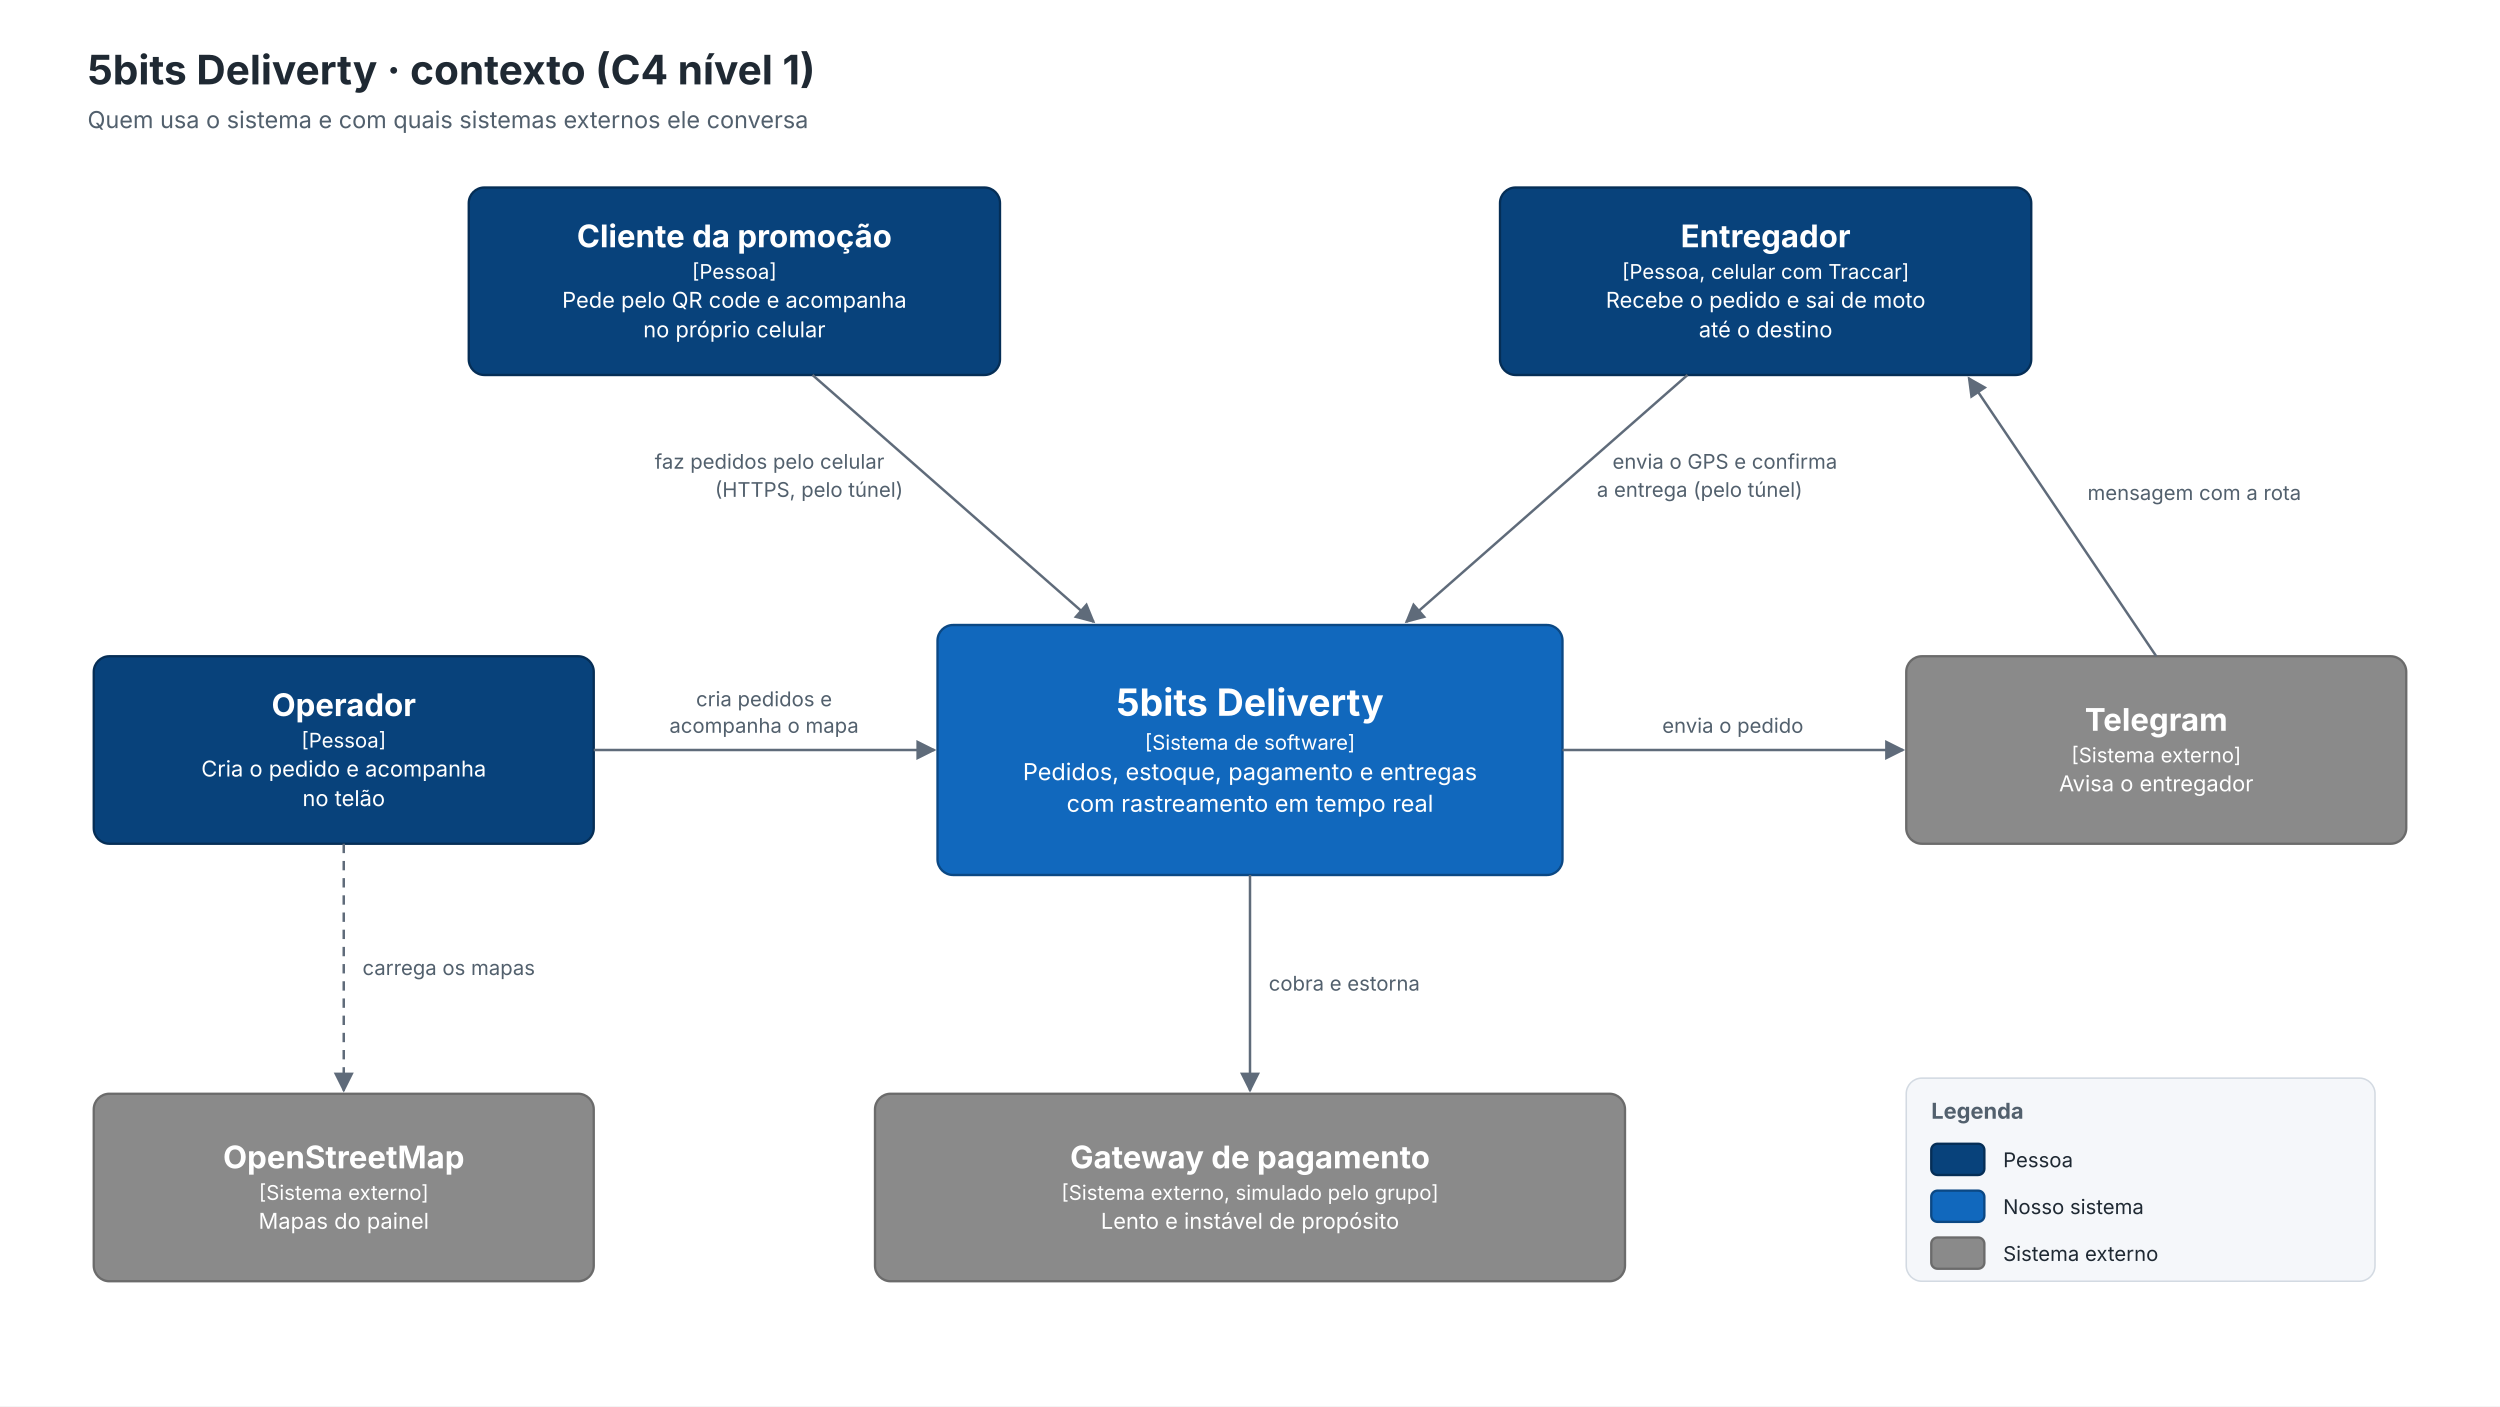
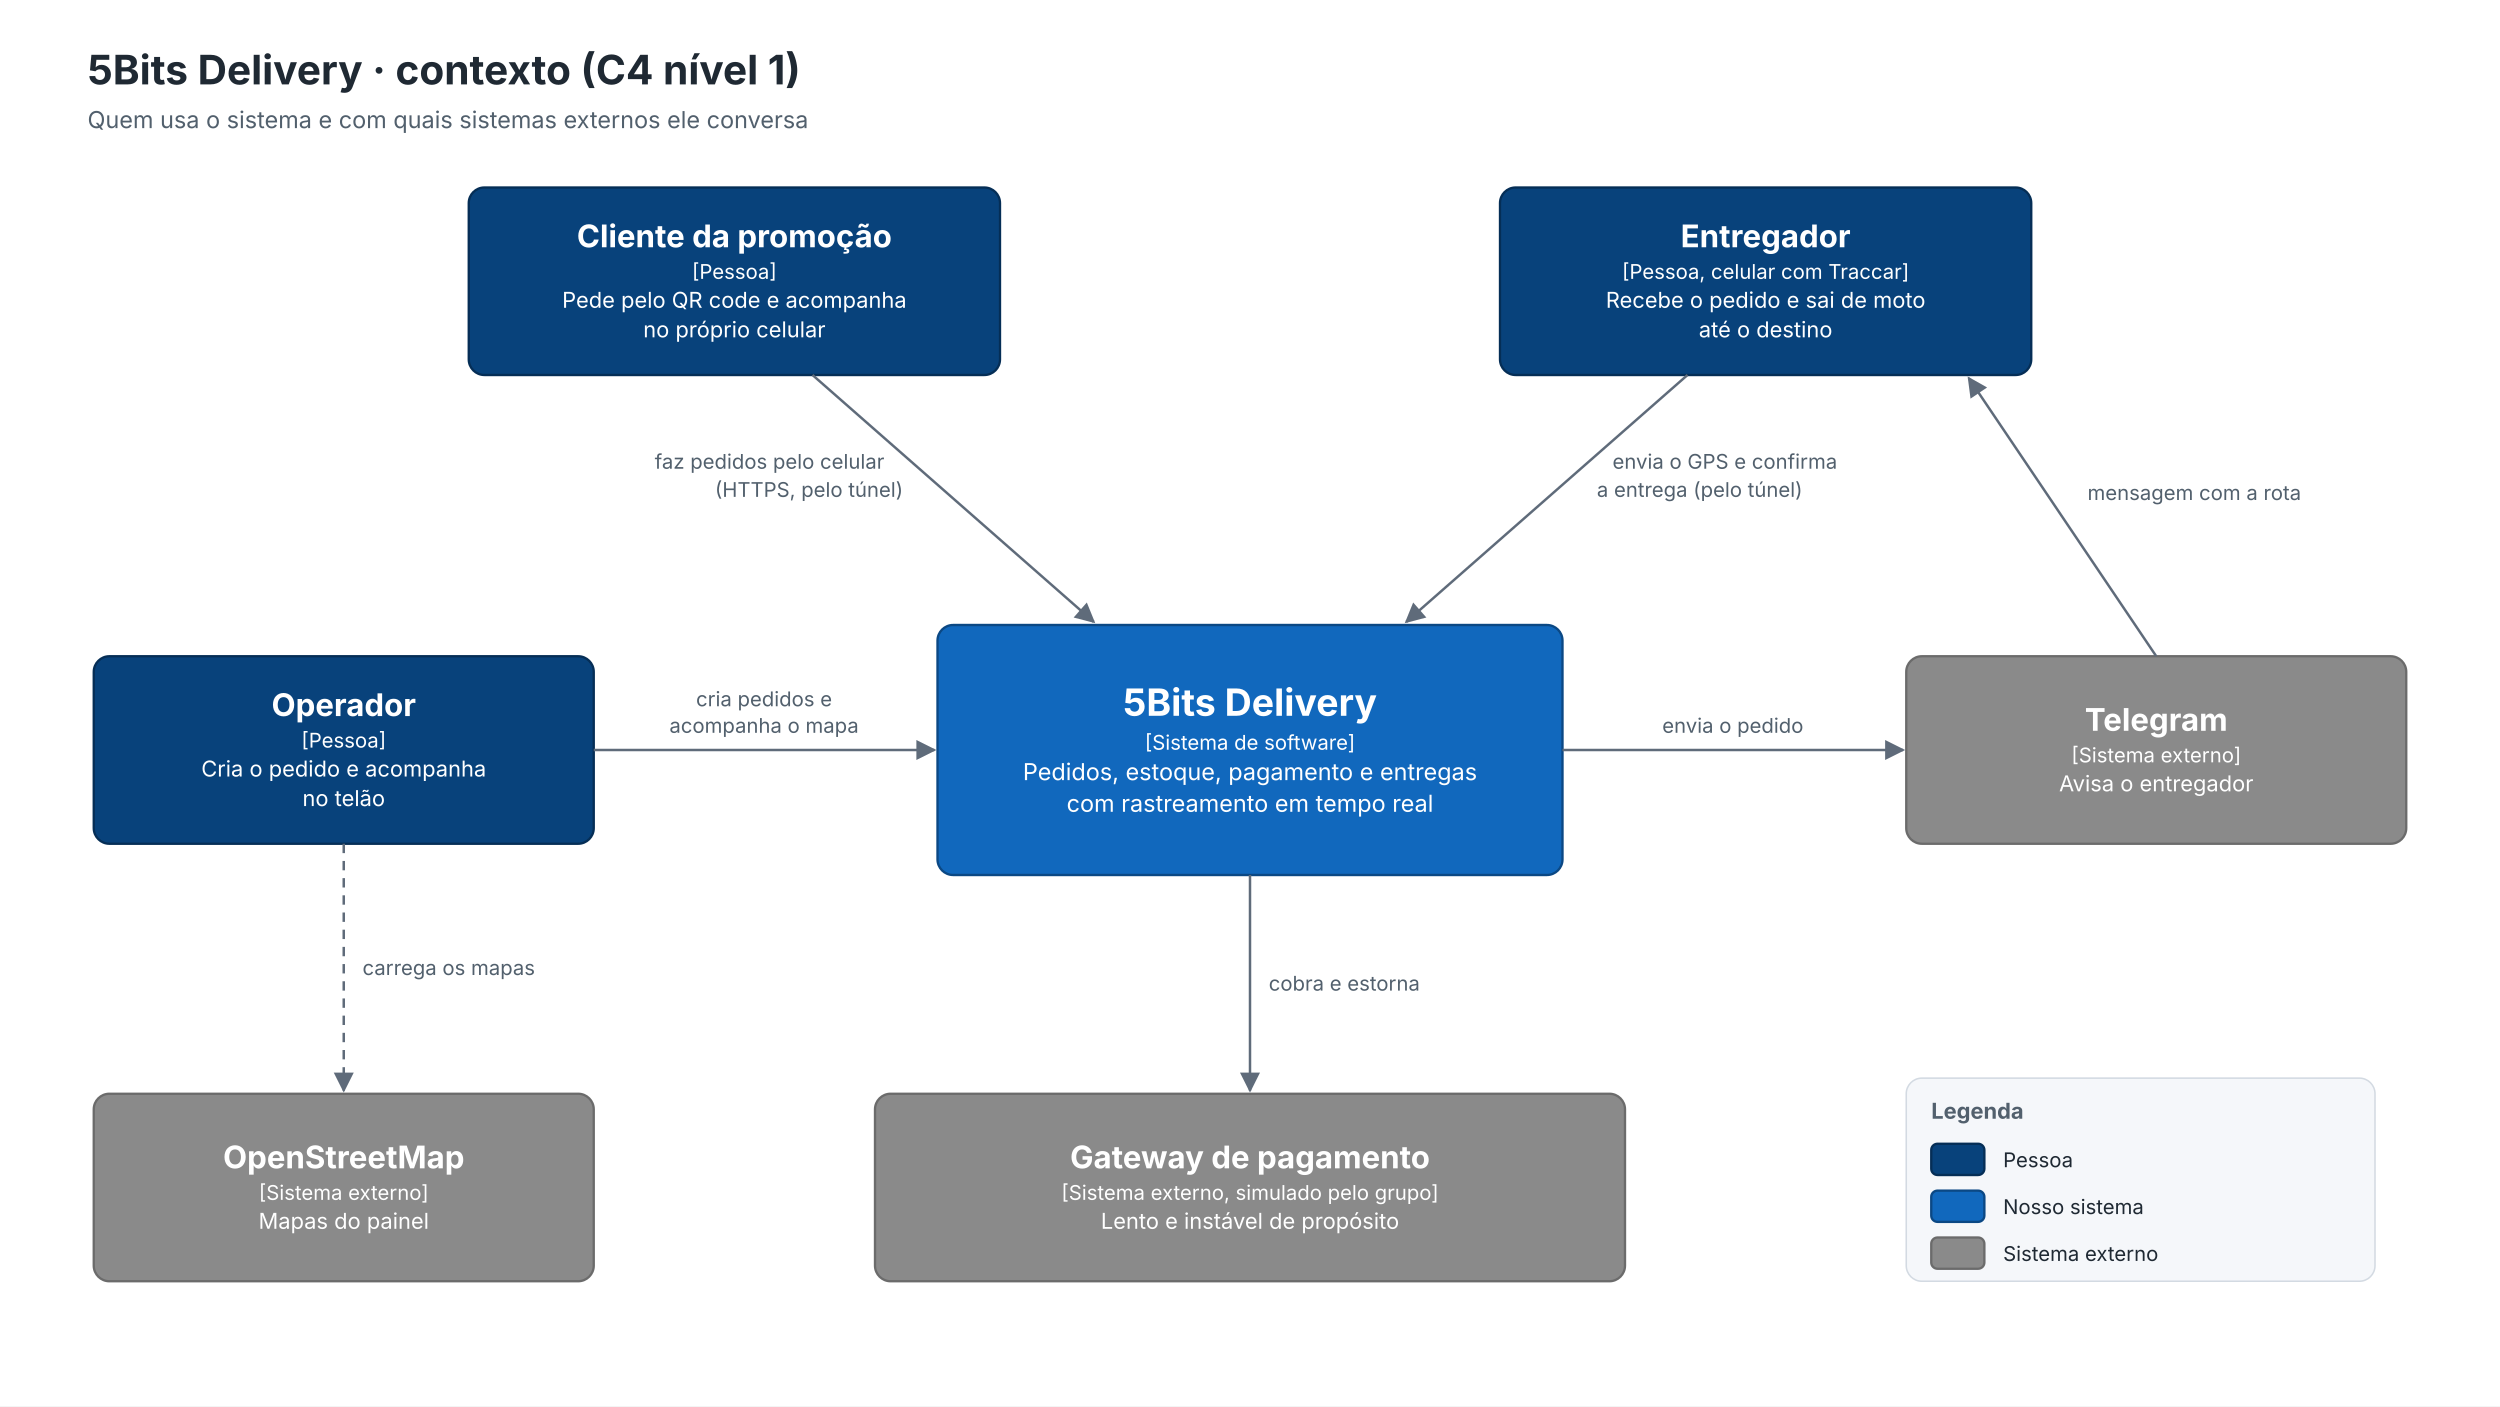
<svg xmlns="http://www.w3.org/2000/svg" width="1600" height="900" viewBox="0 0 1600 900">
  <defs>
    <marker id="seta" viewBox="0 0 10 10" refX="9" refY="5" markerWidth="8" markerHeight="8" orient="auto">
      <path d="M0,0 L10,5 L0,10 z" fill="#5f6b7a" />
    </marker>
    <marker id="seta-ini" viewBox="0 0 10 10" refX="1" refY="5" markerWidth="8" markerHeight="8" orient="auto">
      <path d="M10,0 L0,5 L10,10 z" fill="#5f6b7a" />
    </marker>
  </defs>
  <rect width="1600" height="900" fill="#ffffff" />
-   <text x="56" y="54" font-family="Inter, Arial, Helvetica, sans-serif" font-size="26" font-weight="700" fill="#1f2933" text-anchor="start">5bits Deliverty · contexto (C4 nível 1)</text>
+   <text x="56" y="54" font-family="Inter, Arial, Helvetica, sans-serif" font-size="26" font-weight="700" fill="#1f2933" text-anchor="start">5Bits Delivery · contexto (C4 nível 1)</text>
  <text x="56" y="82" font-family="Inter, Arial, Helvetica, sans-serif" font-size="15" font-weight="400" fill="#52606d" text-anchor="start">Quem usa o sistema e com quais sistemas externos ele conversa</text>
  <rect x="300" y="120" width="340" height="120" rx="10" fill="#08427b" stroke="#052e56" stroke-width="1.5" />
  <text x="470.0" y="158.265" font-family="Inter, Arial, Helvetica, sans-serif" font-size="20" font-weight="700" fill="#ffffff" text-anchor="middle">Cliente da promoção</text>
  <text x="470.0" y="178.461" font-family="Inter, Arial, Helvetica, sans-serif" font-size="13" font-weight="400" fill="#ffffff" text-anchor="middle">[Pessoa]</text>
  <text x="470.0" y="196.983" font-family="Inter, Arial, Helvetica, sans-serif" font-size="14" font-weight="400" fill="#ffffff" text-anchor="middle">Pede pelo QR code e acompanha</text>
  <text x="470.0" y="215.883" font-family="Inter, Arial, Helvetica, sans-serif" font-size="14" font-weight="400" fill="#ffffff" text-anchor="middle">no próprio celular</text>
  <rect x="960" y="120" width="340" height="120" rx="10" fill="#08427b" stroke="#052e56" stroke-width="1.5" />
  <text x="1130.0" y="158.265" font-family="Inter, Arial, Helvetica, sans-serif" font-size="20" font-weight="700" fill="#ffffff" text-anchor="middle">Entregador</text>
  <text x="1130.0" y="178.461" font-family="Inter, Arial, Helvetica, sans-serif" font-size="13" font-weight="400" fill="#ffffff" text-anchor="middle">[Pessoa, celular com Traccar]</text>
  <text x="1130.0" y="196.983" font-family="Inter, Arial, Helvetica, sans-serif" font-size="14" font-weight="400" fill="#ffffff" text-anchor="middle">Recebe o pedido e sai de moto</text>
  <text x="1130.0" y="215.883" font-family="Inter, Arial, Helvetica, sans-serif" font-size="14" font-weight="400" fill="#ffffff" text-anchor="middle">até o destino</text>
  <rect x="60" y="420" width="320" height="120" rx="10" fill="#08427b" stroke="#052e56" stroke-width="1.5" />
  <text x="220.0" y="458.265" font-family="Inter, Arial, Helvetica, sans-serif" font-size="20" font-weight="700" fill="#ffffff" text-anchor="middle">Operador</text>
  <text x="220.0" y="478.461" font-family="Inter, Arial, Helvetica, sans-serif" font-size="13" font-weight="400" fill="#ffffff" text-anchor="middle">[Pessoa]</text>
  <text x="220.0" y="496.983" font-family="Inter, Arial, Helvetica, sans-serif" font-size="14" font-weight="400" fill="#ffffff" text-anchor="middle">Cria o pedido e acompanha</text>
  <text x="220.0" y="515.883" font-family="Inter, Arial, Helvetica, sans-serif" font-size="14" font-weight="400" fill="#ffffff" text-anchor="middle">no telão</text>
  <rect x="600" y="400" width="400" height="160" rx="10" fill="#1168bd" stroke="#0b4884" stroke-width="1.5" />
-   <text x="800.0" y="458.103" font-family="Inter, Arial, Helvetica, sans-serif" font-size="24" font-weight="700" fill="#ffffff" text-anchor="middle">5bits Deliverty</text>
+   <text x="800.0" y="458.103" font-family="Inter, Arial, Helvetica, sans-serif" font-size="24" font-weight="700" fill="#ffffff" text-anchor="middle">5Bits Delivery</text>
  <text x="800.0" y="479.811" font-family="Inter, Arial, Helvetica, sans-serif" font-size="13" font-weight="400" fill="#ffffff" text-anchor="middle">[Sistema de software]</text>
  <text x="800.0" y="499.305" font-family="Inter, Arial, Helvetica, sans-serif" font-size="15" font-weight="400" fill="#ffffff" text-anchor="middle">Pedidos, estoque, pagamento e entregas</text>
  <text x="800.0" y="519.555" font-family="Inter, Arial, Helvetica, sans-serif" font-size="15" font-weight="400" fill="#ffffff" text-anchor="middle">com rastreamento em tempo real</text>
  <rect x="1220" y="420" width="320" height="120" rx="10" fill="#8a8a8a" stroke="#6b6b6b" stroke-width="1.5" />
  <text x="1380.0" y="467.715" font-family="Inter, Arial, Helvetica, sans-serif" font-size="20" font-weight="700" fill="#ffffff" text-anchor="middle">Telegram</text>
  <text x="1380.0" y="487.911" font-family="Inter, Arial, Helvetica, sans-serif" font-size="13" font-weight="400" fill="#ffffff" text-anchor="middle">[Sistema externo]</text>
  <text x="1380.0" y="506.433" font-family="Inter, Arial, Helvetica, sans-serif" font-size="14" font-weight="400" fill="#ffffff" text-anchor="middle">Avisa o entregador</text>
  <rect x="560" y="700" width="480" height="120" rx="10" fill="#8a8a8a" stroke="#6b6b6b" stroke-width="1.5" />
  <text x="800.0" y="747.715" font-family="Inter, Arial, Helvetica, sans-serif" font-size="20" font-weight="700" fill="#ffffff" text-anchor="middle">Gateway de pagamento</text>
  <text x="800.0" y="767.911" font-family="Inter, Arial, Helvetica, sans-serif" font-size="13" font-weight="400" fill="#ffffff" text-anchor="middle">[Sistema externo, simulado pelo grupo]</text>
  <text x="800.0" y="786.433" font-family="Inter, Arial, Helvetica, sans-serif" font-size="14" font-weight="400" fill="#ffffff" text-anchor="middle">Lento e instável de propósito</text>
  <rect x="60" y="700" width="320" height="120" rx="10" fill="#8a8a8a" stroke="#6b6b6b" stroke-width="1.5" />
  <text x="220.0" y="747.715" font-family="Inter, Arial, Helvetica, sans-serif" font-size="20" font-weight="700" fill="#ffffff" text-anchor="middle">OpenStreetMap</text>
  <text x="220.0" y="767.911" font-family="Inter, Arial, Helvetica, sans-serif" font-size="13" font-weight="400" fill="#ffffff" text-anchor="middle">[Sistema externo]</text>
  <text x="220.0" y="786.433" font-family="Inter, Arial, Helvetica, sans-serif" font-size="14" font-weight="400" fill="#ffffff" text-anchor="middle">Mapas do painel</text>
  <path d="M520,240 L700,398" fill="none" stroke="#5f6b7a" stroke-width="1.6" marker-end="url(#seta)" />
  <text x="566" y="300" font-family="Inter, Arial, Helvetica, sans-serif" font-size="13" font-weight="400" fill="#52606d" text-anchor="end">faz pedidos pelo celular</text>
  <text x="578" y="318" font-family="Inter, Arial, Helvetica, sans-serif" font-size="13" font-weight="400" fill="#52606d" text-anchor="end">(HTTPS, pelo túnel)</text>
  <path d="M1080,240 L900,398" fill="none" stroke="#5f6b7a" stroke-width="1.6" marker-end="url(#seta)" />
  <text x="1032" y="300" font-family="Inter, Arial, Helvetica, sans-serif" font-size="13" font-weight="400" fill="#52606d" text-anchor="start">envia o GPS e confirma</text>
  <text x="1022" y="318" font-family="Inter, Arial, Helvetica, sans-serif" font-size="13" font-weight="400" fill="#52606d" text-anchor="start">a entrega (pelo túnel)</text>
  <path d="M380,480 L598,480" fill="none" stroke="#5f6b7a" stroke-width="1.6" marker-end="url(#seta)" />
  <text x="489" y="452" font-family="Inter, Arial, Helvetica, sans-serif" font-size="13" font-weight="400" fill="#52606d" text-anchor="middle">cria pedidos e</text>
  <text x="489" y="469" font-family="Inter, Arial, Helvetica, sans-serif" font-size="13" font-weight="400" fill="#52606d" text-anchor="middle">acompanha o mapa</text>
  <path d="M1000,480 L1218,480" fill="none" stroke="#5f6b7a" stroke-width="1.6" marker-end="url(#seta)" />
  <text x="1109" y="469" font-family="Inter, Arial, Helvetica, sans-serif" font-size="13" font-weight="400" fill="#52606d" text-anchor="middle">envia o pedido</text>
  <path d="M1380,420 L1260,242" fill="none" stroke="#5f6b7a" stroke-width="1.6" marker-end="url(#seta)" />
  <text x="1336" y="320" font-family="Inter, Arial, Helvetica, sans-serif" font-size="13" font-weight="400" fill="#52606d" text-anchor="start">mensagem com a rota</text>
  <path d="M800,560 L800,698" fill="none" stroke="#5f6b7a" stroke-width="1.6" marker-end="url(#seta)" />
  <text x="812" y="634" font-family="Inter, Arial, Helvetica, sans-serif" font-size="13" font-weight="400" fill="#52606d" text-anchor="start">cobra e estorna</text>
  <path d="M220,540 L220,698" fill="none" stroke="#5f6b7a" stroke-width="1.6" stroke-dasharray="6 5" marker-end="url(#seta)" />
  <text x="232" y="624" font-family="Inter, Arial, Helvetica, sans-serif" font-size="13" font-weight="400" fill="#52606d" text-anchor="start">carrega os mapas</text>
  <rect x="1220" y="690" width="300" height="130" rx="10" fill="#f5f7fa" stroke="#d3dae2" />
  <text x="1236" y="716" font-family="Inter, Arial, Helvetica, sans-serif" font-size="14" font-weight="700" fill="#52606d" text-anchor="start">Legenda</text>
  <rect x="1236" y="732" width="34" height="20" rx="4" fill="#08427b" stroke="#052e56" stroke-width="1.5" />
  <text x="1282" y="747" font-family="Inter, Arial, Helvetica, sans-serif" font-size="13" font-weight="400" fill="#1f2933" text-anchor="start">Pessoa</text>
  <rect x="1236" y="762" width="34" height="20" rx="4" fill="#1168bd" stroke="#0b4884" stroke-width="1.5" />
  <text x="1282" y="777" font-family="Inter, Arial, Helvetica, sans-serif" font-size="13" font-weight="400" fill="#1f2933" text-anchor="start">Nosso sistema</text>
  <rect x="1236" y="792" width="34" height="20" rx="4" fill="#8a8a8a" stroke="#6b6b6b" stroke-width="1.5" />
  <text x="1282" y="807" font-family="Inter, Arial, Helvetica, sans-serif" font-size="13" font-weight="400" fill="#1f2933" text-anchor="start">Sistema externo</text>
</svg>
